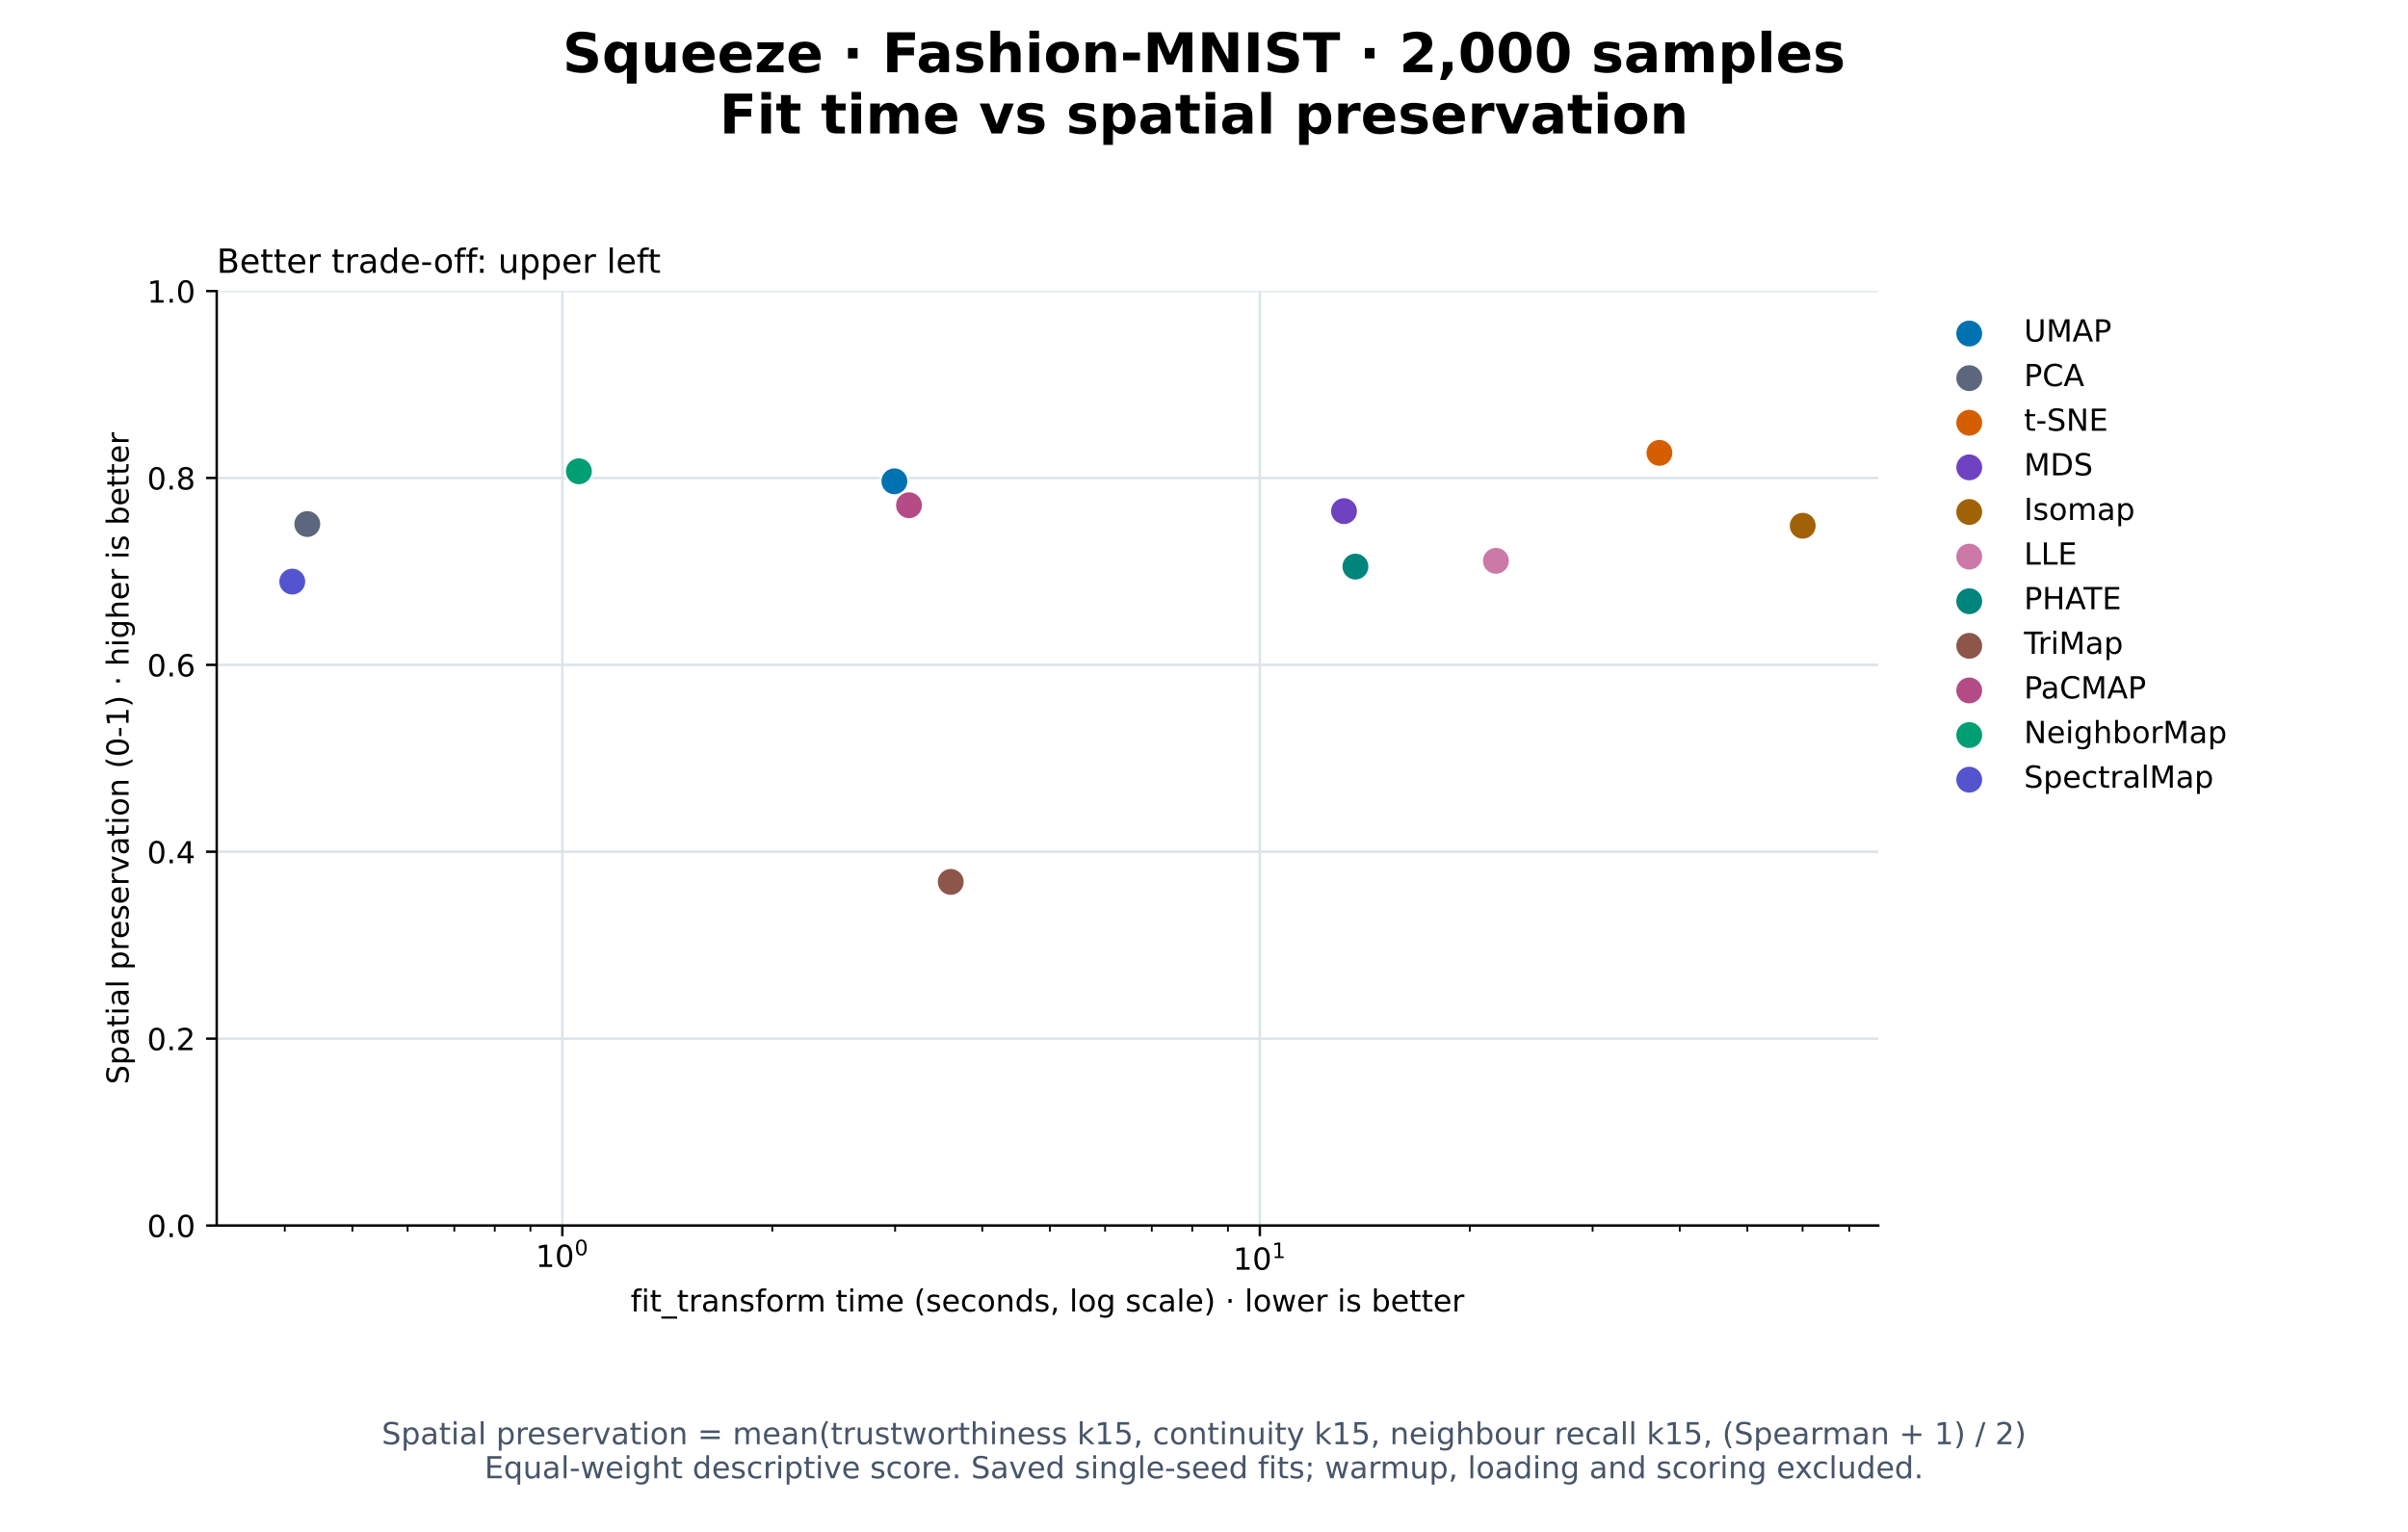
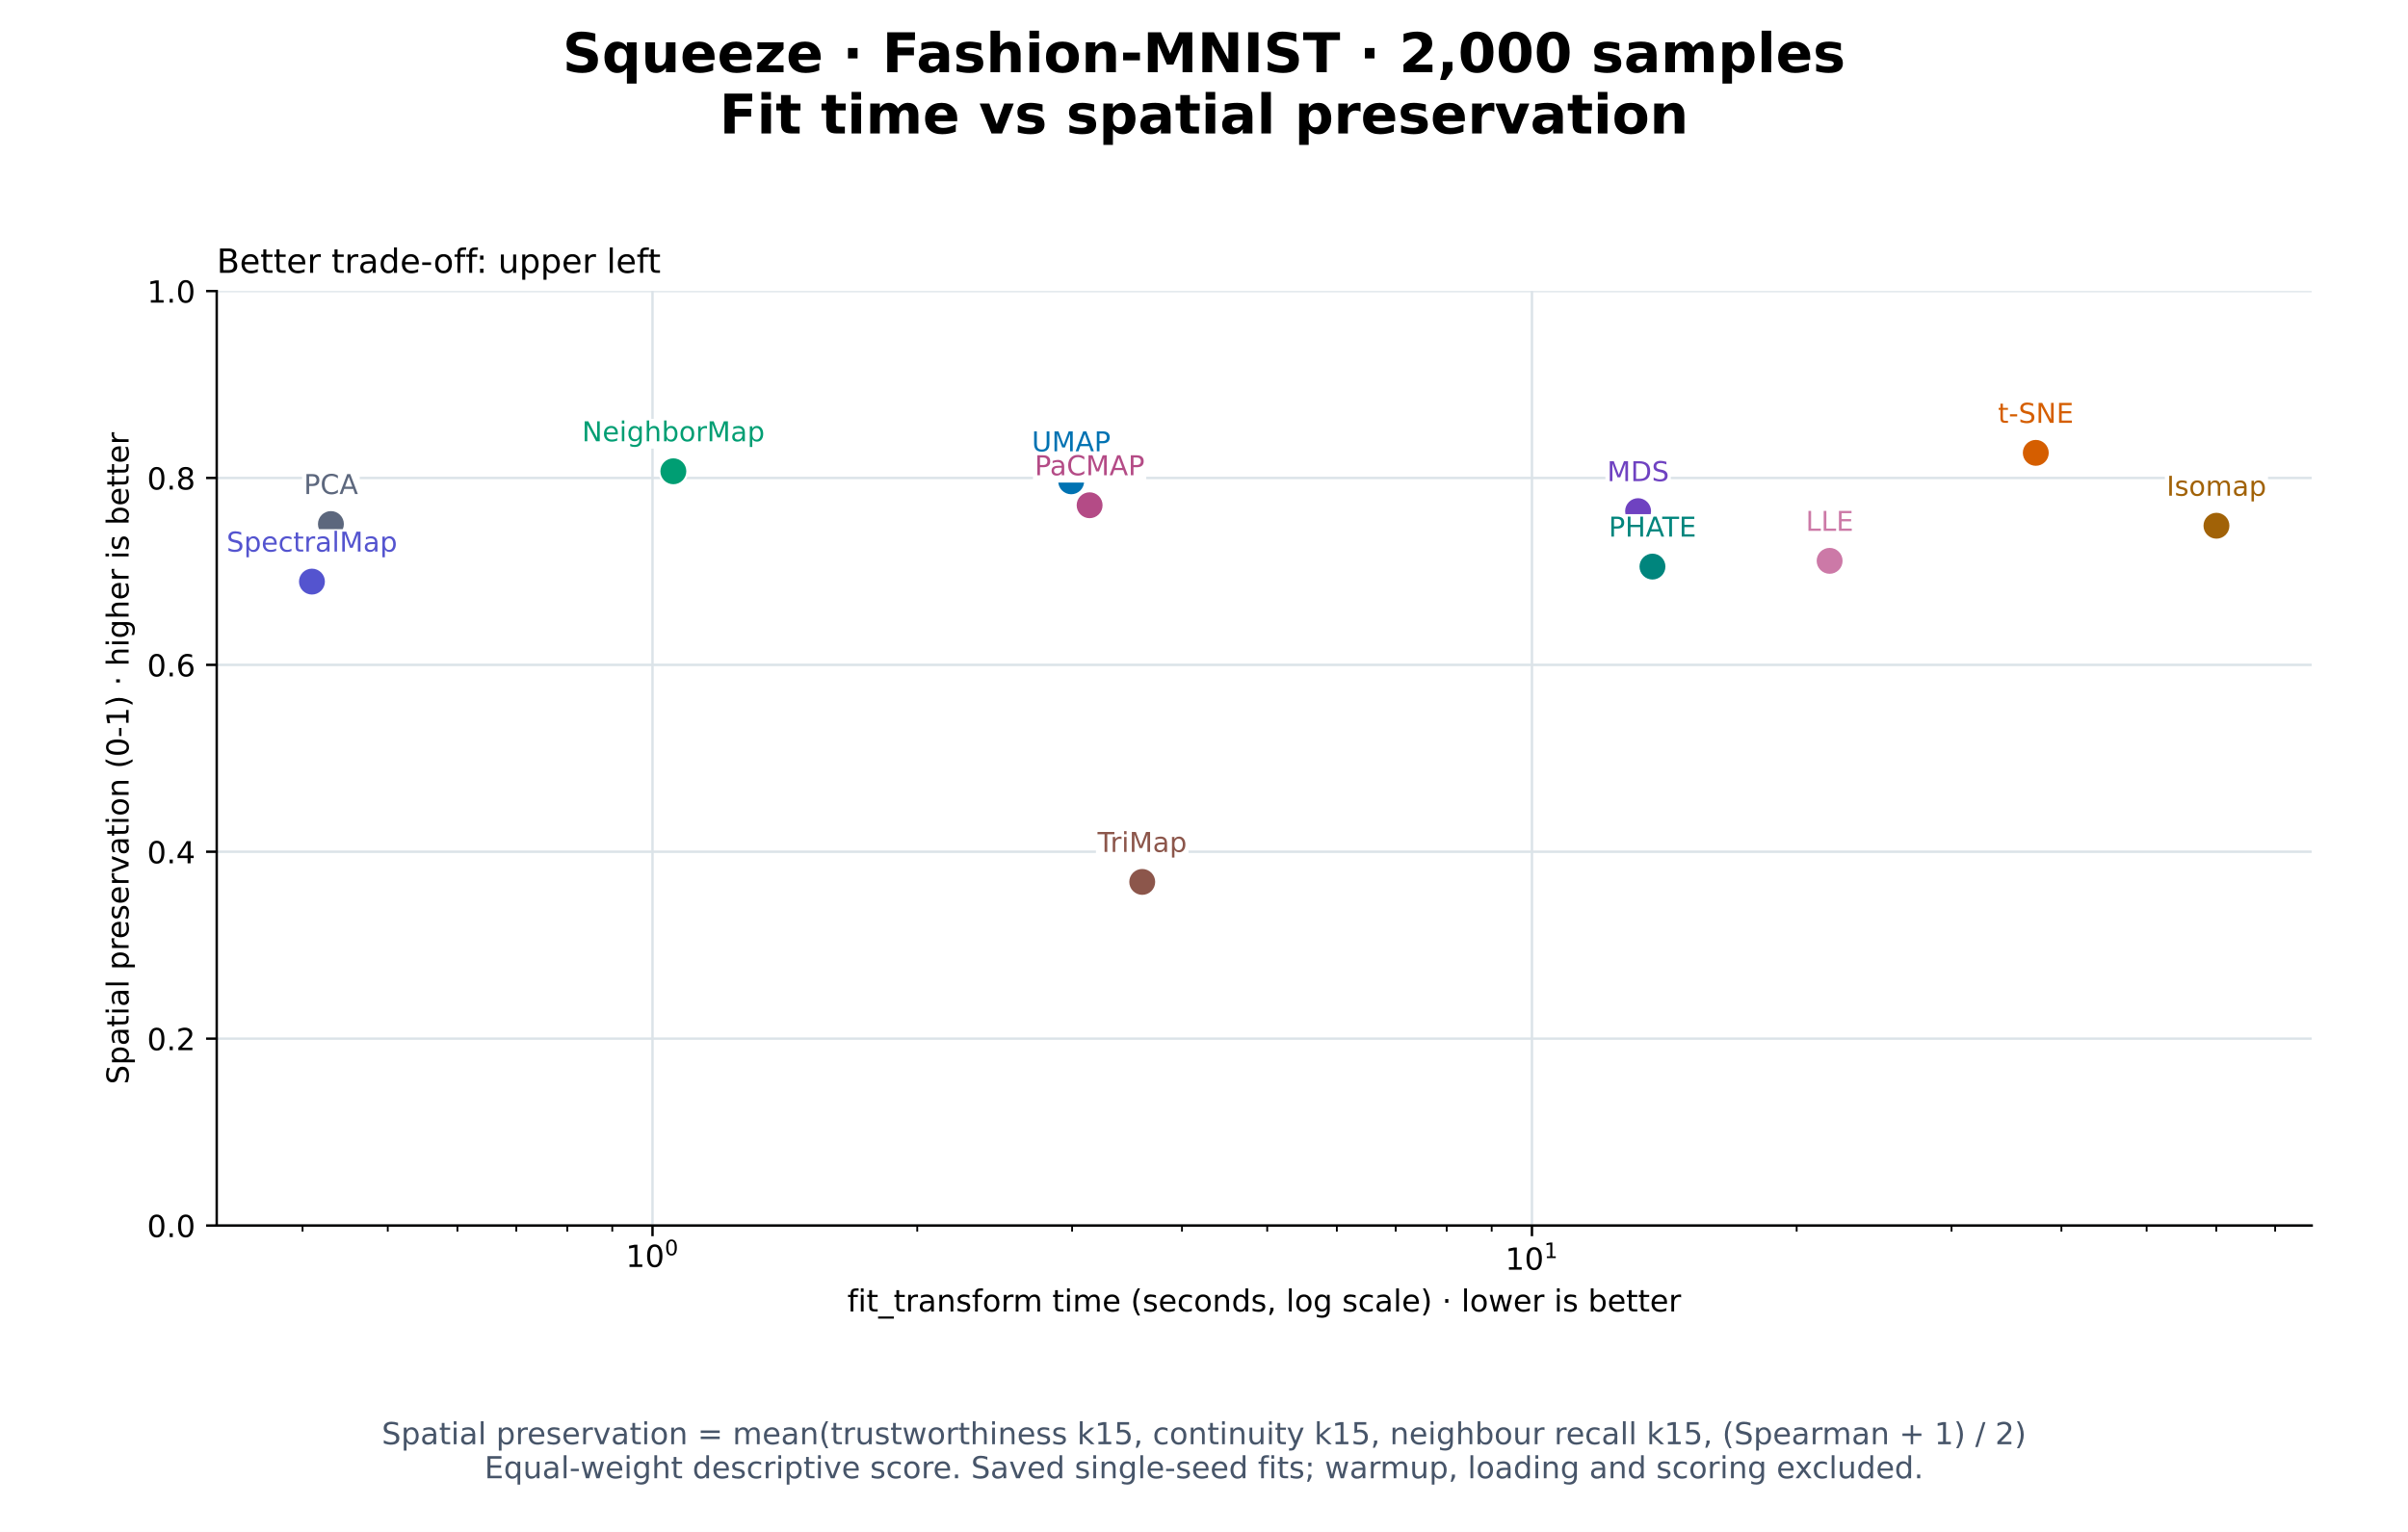
<svg xmlns="http://www.w3.org/2000/svg" xmlns:xlink="http://www.w3.org/1999/xlink" width="792pt" height="504pt" viewBox="0 0 792 504" version="1.1">
  <defs>
    <style type="text/css">*{stroke-linejoin: round; stroke-linecap: butt}</style>
  </defs>
  <g id="figure_1">
    <g id="patch_1">
      <path d="M 0 504 L 792 504 L 792 0 L 0 0 z " style="fill: #ffffff" />
    </g>
    <g id="axes_1">
      <g id="patch_2">
-         <path d="M 71.28 403.2 L 617.76 403.2 L 617.76 95.76 L 71.28 95.76 z " style="fill: #ffffff" />
+         <path d="M 71.28 403.2 L 760.32 403.2 L 760.32 95.76 L 71.28 95.76 z " style="fill: #ffffff" />
      </g>
      <g id="matplotlib.axis_1">
        <g id="xtick_1">
          <g id="line2d_1">
-             <path d="M 184.959 403.2 L 184.959 95.76 " clip-path="url(#pfb9a35d093)" style="fill: none; stroke: #dbe3e8; stroke-width: 0.8; stroke-linecap: square" />
+             <path d="M 214.614 403.2 L 214.614 95.76 " clip-path="url(#p359caa0f3c)" style="fill: none; stroke: #dbe3e8; stroke-width: 0.8; stroke-linecap: square" />
          </g>
          <g id="line2d_2">
            <defs>
              <path id="m7a612e7535" d="M 0 0 L 0 3.5 " style="stroke: #000000; stroke-width: 0.8" />
            </defs>
            <g>
-               <use xlink:href="#m7a612e7535" x="184.959" y="403.2" style="stroke: #000000; stroke-width: 0.8" />
+               <use xlink:href="#m7a612e7535" x="214.614" y="403.2" style="stroke: #000000; stroke-width: 0.8" />
            </g>
          </g>
          <g id="text_1">
-             <g transform="translate(176.1586 417.7984)">
+             <g transform="translate(205.8139 417.7984)">
              <text>
                <tspan x="0" y="-0.977" style="font-size: 10px; font-family: 'DejaVu Sans'">1</tspan>
                <tspan x="6.362" y="-0.977" style="font-size: 10px; font-family: 'DejaVu Sans'">0</tspan>
                <tspan x="12.82" y="-4.805" style="font-size: 7px; font-family: 'DejaVu Sans'">0</tspan>
              </text>
            </g>
          </g>
        </g>
        <g id="xtick_2">
          <g id="line2d_3">
-             <path d="M 414.362 403.2 L 414.362 95.76 " clip-path="url(#pfb9a35d093)" style="fill: none; stroke: #dbe3e8; stroke-width: 0.8; stroke-linecap: square" />
+             <path d="M 503.862 403.2 L 503.862 95.76 " clip-path="url(#p359caa0f3c)" style="fill: none; stroke: #dbe3e8; stroke-width: 0.8; stroke-linecap: square" />
          </g>
          <g id="line2d_4">
            <g>
-               <use xlink:href="#m7a612e7535" x="414.362" y="403.2" style="stroke: #000000; stroke-width: 0.8" />
+               <use xlink:href="#m7a612e7535" x="503.862" y="403.2" style="stroke: #000000; stroke-width: 0.8" />
            </g>
          </g>
          <g id="text_2">
-             <g transform="translate(405.5621 417.7984)">
+             <g transform="translate(495.0617 417.7984)">
              <text>
                <tspan x="0" y="-0.064" style="font-size: 10px; font-family: 'DejaVu Sans'">1</tspan>
                <tspan x="6.362" y="-0.064" style="font-size: 10px; font-family: 'DejaVu Sans'">0</tspan>
                <tspan x="12.82" y="-3.892" style="font-size: 7px; font-family: 'DejaVu Sans'">1</tspan>
              </text>
            </g>
          </g>
        </g>
        <g id="xtick_3">
          <g id="line2d_5">
            <defs>
              <path id="m24baf98e20" d="M 0 0 L 0 2 " style="stroke: #000000; stroke-width: 0.6" />
            </defs>
            <g>
-               <use xlink:href="#m24baf98e20" x="93.67" y="403.2" style="stroke: #000000; stroke-width: 0.6" />
+               <use xlink:href="#m24baf98e20" x="99.511" y="403.2" style="stroke: #000000; stroke-width: 0.6" />
            </g>
          </g>
        </g>
        <g id="xtick_4">
          <g id="line2d_6">
            <g>
-               <use xlink:href="#m24baf98e20" x="115.901" y="403.2" style="stroke: #000000; stroke-width: 0.6" />
+               <use xlink:href="#m24baf98e20" x="127.542" y="403.2" style="stroke: #000000; stroke-width: 0.6" />
            </g>
          </g>
        </g>
        <g id="xtick_5">
          <g id="line2d_7">
            <g>
-               <use xlink:href="#m24baf98e20" x="134.066" y="403.2" style="stroke: #000000; stroke-width: 0.6" />
+               <use xlink:href="#m24baf98e20" x="150.445" y="403.2" style="stroke: #000000; stroke-width: 0.6" />
            </g>
          </g>
        </g>
        <g id="xtick_6">
          <g id="line2d_8">
            <g>
-               <use xlink:href="#m24baf98e20" x="149.424" y="403.2" style="stroke: #000000; stroke-width: 0.6" />
+               <use xlink:href="#m24baf98e20" x="169.809" y="403.2" style="stroke: #000000; stroke-width: 0.6" />
            </g>
          </g>
        </g>
        <g id="xtick_7">
          <g id="line2d_9">
            <g>
-               <use xlink:href="#m24baf98e20" x="162.727" y="403.2" style="stroke: #000000; stroke-width: 0.6" />
+               <use xlink:href="#m24baf98e20" x="186.583" y="403.2" style="stroke: #000000; stroke-width: 0.6" />
            </g>
          </g>
        </g>
        <g id="xtick_8">
          <g id="line2d_10">
            <g>
-               <use xlink:href="#m24baf98e20" x="174.462" y="403.2" style="stroke: #000000; stroke-width: 0.6" />
+               <use xlink:href="#m24baf98e20" x="201.379" y="403.2" style="stroke: #000000; stroke-width: 0.6" />
            </g>
          </g>
        </g>
        <g id="xtick_9">
          <g id="line2d_11">
            <g>
-               <use xlink:href="#m24baf98e20" x="254.016" y="403.2" style="stroke: #000000; stroke-width: 0.6" />
+               <use xlink:href="#m24baf98e20" x="301.686" y="403.2" style="stroke: #000000; stroke-width: 0.6" />
            </g>
          </g>
        </g>
        <g id="xtick_10">
          <g id="line2d_12">
            <g>
-               <use xlink:href="#m24baf98e20" x="294.412" y="403.2" style="stroke: #000000; stroke-width: 0.6" />
+               <use xlink:href="#m24baf98e20" x="352.62" y="403.2" style="stroke: #000000; stroke-width: 0.6" />
            </g>
          </g>
        </g>
        <g id="xtick_11">
          <g id="line2d_13">
            <g>
-               <use xlink:href="#m24baf98e20" x="323.073" y="403.2" style="stroke: #000000; stroke-width: 0.6" />
+               <use xlink:href="#m24baf98e20" x="388.758" y="403.2" style="stroke: #000000; stroke-width: 0.6" />
            </g>
          </g>
        </g>
        <g id="xtick_12">
          <g id="line2d_14">
            <g>
-               <use xlink:href="#m24baf98e20" x="345.305" y="403.2" style="stroke: #000000; stroke-width: 0.6" />
+               <use xlink:href="#m24baf98e20" x="416.789" y="403.2" style="stroke: #000000; stroke-width: 0.6" />
            </g>
          </g>
        </g>
        <g id="xtick_13">
          <g id="line2d_15">
            <g>
-               <use xlink:href="#m24baf98e20" x="363.469" y="403.2" style="stroke: #000000; stroke-width: 0.6" />
+               <use xlink:href="#m24baf98e20" x="439.692" y="403.2" style="stroke: #000000; stroke-width: 0.6" />
            </g>
          </g>
        </g>
        <g id="xtick_14">
          <g id="line2d_16">
            <g>
-               <use xlink:href="#m24baf98e20" x="378.827" y="403.2" style="stroke: #000000; stroke-width: 0.6" />
+               <use xlink:href="#m24baf98e20" x="459.057" y="403.2" style="stroke: #000000; stroke-width: 0.6" />
            </g>
          </g>
        </g>
        <g id="xtick_15">
          <g id="line2d_17">
            <g>
-               <use xlink:href="#m24baf98e20" x="392.131" y="403.2" style="stroke: #000000; stroke-width: 0.6" />
+               <use xlink:href="#m24baf98e20" x="475.831" y="403.2" style="stroke: #000000; stroke-width: 0.6" />
            </g>
          </g>
        </g>
        <g id="xtick_16">
          <g id="line2d_18">
            <g>
-               <use xlink:href="#m24baf98e20" x="403.865" y="403.2" style="stroke: #000000; stroke-width: 0.6" />
+               <use xlink:href="#m24baf98e20" x="490.626" y="403.2" style="stroke: #000000; stroke-width: 0.6" />
            </g>
          </g>
        </g>
        <g id="xtick_17">
          <g id="line2d_19">
            <g>
-               <use xlink:href="#m24baf98e20" x="483.419" y="403.2" style="stroke: #000000; stroke-width: 0.6" />
+               <use xlink:href="#m24baf98e20" x="590.934" y="403.2" style="stroke: #000000; stroke-width: 0.6" />
            </g>
          </g>
        </g>
        <g id="xtick_18">
          <g id="line2d_20">
            <g>
-               <use xlink:href="#m24baf98e20" x="523.815" y="403.2" style="stroke: #000000; stroke-width: 0.6" />
+               <use xlink:href="#m24baf98e20" x="641.868" y="403.2" style="stroke: #000000; stroke-width: 0.6" />
            </g>
          </g>
        </g>
        <g id="xtick_19">
          <g id="line2d_21">
            <g>
-               <use xlink:href="#m24baf98e20" x="552.477" y="403.2" style="stroke: #000000; stroke-width: 0.6" />
+               <use xlink:href="#m24baf98e20" x="678.006" y="403.2" style="stroke: #000000; stroke-width: 0.6" />
            </g>
          </g>
        </g>
        <g id="xtick_20">
          <g id="line2d_22">
            <g>
-               <use xlink:href="#m24baf98e20" x="574.708" y="403.2" style="stroke: #000000; stroke-width: 0.6" />
+               <use xlink:href="#m24baf98e20" x="706.037" y="403.2" style="stroke: #000000; stroke-width: 0.6" />
            </g>
          </g>
        </g>
        <g id="xtick_21">
          <g id="line2d_23">
            <g>
-               <use xlink:href="#m24baf98e20" x="592.873" y="403.2" style="stroke: #000000; stroke-width: 0.6" />
+               <use xlink:href="#m24baf98e20" x="728.94" y="403.2" style="stroke: #000000; stroke-width: 0.6" />
            </g>
          </g>
        </g>
        <g id="xtick_22">
          <g id="line2d_24">
            <g>
-               <use xlink:href="#m24baf98e20" x="608.23" y="403.2" style="stroke: #000000; stroke-width: 0.6" />
+               <use xlink:href="#m24baf98e20" x="748.305" y="403.2" style="stroke: #000000; stroke-width: 0.6" />
            </g>
          </g>
        </g>
        <g id="text_3">
-           <text style="font-size: 10px; font-family: 'DejaVu Sans'; text-anchor: middle" x="344.52" y="431.477" transform="rotate(-0 344.52 431.4766)">fit_transform time (seconds, log scale) · lower is better</text>
+           <text style="font-size: 10px; font-family: 'DejaVu Sans'; text-anchor: middle" x="415.8" y="431.477" transform="rotate(-0 415.8 431.4766)">fit_transform time (seconds, log scale) · lower is better</text>
        </g>
      </g>
      <g id="matplotlib.axis_2">
        <g id="ytick_1">
          <g id="line2d_25">
-             <path d="M 71.28 403.2 L 617.76 403.2 " clip-path="url(#pfb9a35d093)" style="fill: none; stroke: #dbe3e8; stroke-width: 0.8; stroke-linecap: square" />
+             <path d="M 71.28 403.2 L 760.32 403.2 " clip-path="url(#p359caa0f3c)" style="fill: none; stroke: #dbe3e8; stroke-width: 0.8; stroke-linecap: square" />
          </g>
          <g id="line2d_26">
            <defs>
              <path id="m8ee0e57bef" d="M 0 0 L -3.5 0 " style="stroke: #000000; stroke-width: 0.8" />
            </defs>
            <g>
              <use xlink:href="#m8ee0e57bef" x="71.28" y="403.2" style="stroke: #000000; stroke-width: 0.8" />
            </g>
          </g>
          <g id="text_4">
            <text style="font-size: 10px; font-family: 'DejaVu Sans'; text-anchor: end" x="64.28" y="406.999" transform="rotate(-0 64.28 406.9992)">0.0</text>
          </g>
        </g>
        <g id="ytick_2">
          <g id="line2d_27">
-             <path d="M 71.28 341.712 L 617.76 341.712 " clip-path="url(#pfb9a35d093)" style="fill: none; stroke: #dbe3e8; stroke-width: 0.8; stroke-linecap: square" />
+             <path d="M 71.28 341.712 L 760.32 341.712 " clip-path="url(#p359caa0f3c)" style="fill: none; stroke: #dbe3e8; stroke-width: 0.8; stroke-linecap: square" />
          </g>
          <g id="line2d_28">
            <g>
              <use xlink:href="#m8ee0e57bef" x="71.28" y="341.712" style="stroke: #000000; stroke-width: 0.8" />
            </g>
          </g>
          <g id="text_5">
            <text style="font-size: 10px; font-family: 'DejaVu Sans'; text-anchor: end" x="64.28" y="345.511" transform="rotate(-0 64.28 345.5112)">0.2</text>
          </g>
        </g>
        <g id="ytick_3">
          <g id="line2d_29">
-             <path d="M 71.28 280.224 L 617.76 280.224 " clip-path="url(#pfb9a35d093)" style="fill: none; stroke: #dbe3e8; stroke-width: 0.8; stroke-linecap: square" />
+             <path d="M 71.28 280.224 L 760.32 280.224 " clip-path="url(#p359caa0f3c)" style="fill: none; stroke: #dbe3e8; stroke-width: 0.8; stroke-linecap: square" />
          </g>
          <g id="line2d_30">
            <g>
              <use xlink:href="#m8ee0e57bef" x="71.28" y="280.224" style="stroke: #000000; stroke-width: 0.8" />
            </g>
          </g>
          <g id="text_6">
            <text style="font-size: 10px; font-family: 'DejaVu Sans'; text-anchor: end" x="64.28" y="284.023" transform="rotate(-0 64.28 284.0232)">0.4</text>
          </g>
        </g>
        <g id="ytick_4">
          <g id="line2d_31">
-             <path d="M 71.28 218.736 L 617.76 218.736 " clip-path="url(#pfb9a35d093)" style="fill: none; stroke: #dbe3e8; stroke-width: 0.8; stroke-linecap: square" />
+             <path d="M 71.28 218.736 L 760.32 218.736 " clip-path="url(#p359caa0f3c)" style="fill: none; stroke: #dbe3e8; stroke-width: 0.8; stroke-linecap: square" />
          </g>
          <g id="line2d_32">
            <g>
              <use xlink:href="#m8ee0e57bef" x="71.28" y="218.736" style="stroke: #000000; stroke-width: 0.8" />
            </g>
          </g>
          <g id="text_7">
            <text style="font-size: 10px; font-family: 'DejaVu Sans'; text-anchor: end" x="64.28" y="222.535" transform="rotate(-0 64.28 222.5352)">0.6</text>
          </g>
        </g>
        <g id="ytick_5">
          <g id="line2d_33">
-             <path d="M 71.28 157.248 L 617.76 157.248 " clip-path="url(#pfb9a35d093)" style="fill: none; stroke: #dbe3e8; stroke-width: 0.8; stroke-linecap: square" />
+             <path d="M 71.28 157.248 L 760.32 157.248 " clip-path="url(#p359caa0f3c)" style="fill: none; stroke: #dbe3e8; stroke-width: 0.8; stroke-linecap: square" />
          </g>
          <g id="line2d_34">
            <g>
              <use xlink:href="#m8ee0e57bef" x="71.28" y="157.248" style="stroke: #000000; stroke-width: 0.8" />
            </g>
          </g>
          <g id="text_8">
            <text style="font-size: 10px; font-family: 'DejaVu Sans'; text-anchor: end" x="64.28" y="161.047" transform="rotate(-0 64.28 161.0472)">0.8</text>
          </g>
        </g>
        <g id="ytick_6">
          <g id="line2d_35">
-             <path d="M 71.28 95.76 L 617.76 95.76 " clip-path="url(#pfb9a35d093)" style="fill: none; stroke: #dbe3e8; stroke-width: 0.8; stroke-linecap: square" />
+             <path d="M 71.28 95.76 L 760.32 95.76 " clip-path="url(#p359caa0f3c)" style="fill: none; stroke: #dbe3e8; stroke-width: 0.8; stroke-linecap: square" />
          </g>
          <g id="line2d_36">
            <g>
              <use xlink:href="#m8ee0e57bef" x="71.28" y="95.76" style="stroke: #000000; stroke-width: 0.8" />
            </g>
          </g>
          <g id="text_9">
            <text style="font-size: 10px; font-family: 'DejaVu Sans'; text-anchor: end" x="64.28" y="99.559" transform="rotate(-0 64.28 99.55922)">1.0</text>
          </g>
        </g>
        <g id="text_10">
          <text style="font-size: 10px; font-family: 'DejaVu Sans'; text-anchor: middle" x="42.297" y="249.48" transform="rotate(-90 42.29719 249.48)">Spatial preservation (0-1) · higher is better</text>
        </g>
      </g>
      <g id="patch_3">
        <path d="M 71.28 403.2 L 71.28 95.76 " style="fill: none; stroke: #000000; stroke-width: 0.8; stroke-linejoin: miter; stroke-linecap: square" />
      </g>
      <g id="patch_4">
-         <path d="M 71.28 403.2 L 617.76 403.2 " style="fill: none; stroke: #000000; stroke-width: 0.8; stroke-linejoin: miter; stroke-linecap: square" />
+         <path d="M 71.28 403.2 L 760.32 403.2 " style="fill: none; stroke: #000000; stroke-width: 0.8; stroke-linejoin: miter; stroke-linecap: square" />
      </g>
      <g id="PathCollection_1">
        <defs>
          <path id="m59867c5ed1" d="M 0 4.61 C 1.223 4.61 2.395 4.124 3.26 3.26 C 4.124 2.395 4.61 1.223 4.61 0 C 4.61 -1.223 4.124 -2.395 3.26 -3.26 C 2.395 -4.124 1.223 -4.61 0 -4.61 C -1.223 -4.61 -2.395 -4.124 -3.26 -3.26 C -4.124 -2.395 -4.61 -1.223 -4.61 0 C -4.61 1.223 -4.124 2.395 -3.26 3.26 C -2.395 4.124 -1.223 4.61 0 4.61 z " style="stroke: #ffffff; stroke-width: 0.7" />
        </defs>
-         <g clip-path="url(#pfb9a35d093)">
-           <use xlink:href="#m59867c5ed1" x="294.171" y="158.35" style="fill: #0072b2; stroke: #ffffff; stroke-width: 0.7" />
+         <g clip-path="url(#p359caa0f3c)">
+           <use xlink:href="#m59867c5ed1" x="352.317" y="158.35" style="fill: #0072b2; stroke: #ffffff; stroke-width: 0.7" />
        </g>
      </g>
      <g id="PathCollection_2">
        <defs>
          <path id="m7ef0dbe7bd" d="M 0 4.61 C 1.223 4.61 2.395 4.124 3.26 3.26 C 4.124 2.395 4.61 1.223 4.61 0 C 4.61 -1.223 4.124 -2.395 3.26 -3.26 C 2.395 -4.124 1.223 -4.61 0 -4.61 C -1.223 -4.61 -2.395 -4.124 -3.26 -3.26 C -4.124 -2.395 -4.61 -1.223 -4.61 0 C -4.61 1.223 -4.124 2.395 -3.26 3.26 C -2.395 4.124 -1.223 4.61 0 4.61 z " style="stroke: #ffffff; stroke-width: 0.7" />
        </defs>
-         <g clip-path="url(#pfb9a35d093)">
-           <use xlink:href="#m7ef0dbe7bd" x="101.068" y="172.41" style="fill: #5c677d; stroke: #ffffff; stroke-width: 0.7" />
+         <g clip-path="url(#p359caa0f3c)">
+           <use xlink:href="#m7ef0dbe7bd" x="108.839" y="172.41" style="fill: #5c677d; stroke: #ffffff; stroke-width: 0.7" />
        </g>
      </g>
      <g id="PathCollection_3">
        <defs>
          <path id="m1bc986d6cd" d="M 0 4.61 C 1.223 4.61 2.395 4.124 3.26 3.26 C 4.124 2.395 4.61 1.223 4.61 0 C 4.61 -1.223 4.124 -2.395 3.26 -3.26 C 2.395 -4.124 1.223 -4.61 0 -4.61 C -1.223 -4.61 -2.395 -4.124 -3.26 -3.26 C -4.124 -2.395 -4.61 -1.223 -4.61 0 C -4.61 1.223 -4.124 2.395 -3.26 3.26 C -2.395 4.124 -1.223 4.61 0 4.61 z " style="stroke: #ffffff; stroke-width: 0.7" />
        </defs>
-         <g clip-path="url(#pfb9a35d093)">
-           <use xlink:href="#m1bc986d6cd" x="545.792" y="148.988" style="fill: #d55e00; stroke: #ffffff; stroke-width: 0.7" />
+         <g clip-path="url(#p359caa0f3c)">
+           <use xlink:href="#m1bc986d6cd" x="669.577" y="148.988" style="fill: #d55e00; stroke: #ffffff; stroke-width: 0.7" />
        </g>
      </g>
      <g id="PathCollection_4">
        <defs>
          <path id="mb45ac91f49" d="M 0 4.61 C 1.223 4.61 2.395 4.124 3.26 3.26 C 4.124 2.395 4.61 1.223 4.61 0 C 4.61 -1.223 4.124 -2.395 3.26 -3.26 C 2.395 -4.124 1.223 -4.61 0 -4.61 C -1.223 -4.61 -2.395 -4.124 -3.26 -3.26 C -4.124 -2.395 -4.61 -1.223 -4.61 0 C -4.61 1.223 -4.124 2.395 -3.26 3.26 C -2.395 4.124 -1.223 4.61 0 4.61 z " style="stroke: #ffffff; stroke-width: 0.7" />
        </defs>
-         <g clip-path="url(#pfb9a35d093)">
-           <use xlink:href="#mb45ac91f49" x="442.05" y="168.165" style="fill: #6f42c1; stroke: #ffffff; stroke-width: 0.7" />
+         <g clip-path="url(#p359caa0f3c)">
+           <use xlink:href="#mb45ac91f49" x="538.773" y="168.165" style="fill: #6f42c1; stroke: #ffffff; stroke-width: 0.7" />
        </g>
      </g>
      <g id="PathCollection_5">
        <defs>
          <path id="m184abe2903" d="M 0 4.61 C 1.223 4.61 2.395 4.124 3.26 3.26 C 4.124 2.395 4.61 1.223 4.61 0 C 4.61 -1.223 4.124 -2.395 3.26 -3.26 C 2.395 -4.124 1.223 -4.61 0 -4.61 C -1.223 -4.61 -2.395 -4.124 -3.26 -3.26 C -4.124 -2.395 -4.61 -1.223 -4.61 0 C -4.61 1.223 -4.124 2.395 -3.26 3.26 C -2.395 4.124 -1.223 4.61 0 4.61 z " style="stroke: #ffffff; stroke-width: 0.7" />
        </defs>
-         <g clip-path="url(#pfb9a35d093)">
-           <use xlink:href="#m184abe2903" x="592.92" y="172.966" style="fill: #a16207; stroke: #ffffff; stroke-width: 0.7" />
+         <g clip-path="url(#p359caa0f3c)">
+           <use xlink:href="#m184abe2903" x="729" y="172.966" style="fill: #a16207; stroke: #ffffff; stroke-width: 0.7" />
        </g>
      </g>
      <g id="PathCollection_6">
        <defs>
          <path id="me73b54c1d1" d="M 0 4.61 C 1.223 4.61 2.395 4.124 3.26 3.26 C 4.124 2.395 4.61 1.223 4.61 0 C 4.61 -1.223 4.124 -2.395 3.26 -3.26 C 2.395 -4.124 1.223 -4.61 0 -4.61 C -1.223 -4.61 -2.395 -4.124 -3.26 -3.26 C -4.124 -2.395 -4.61 -1.223 -4.61 0 C -4.61 1.223 -4.124 2.395 -3.26 3.26 C -2.395 4.124 -1.223 4.61 0 4.61 z " style="stroke: #ffffff; stroke-width: 0.7" />
        </defs>
-         <g clip-path="url(#pfb9a35d093)">
-           <use xlink:href="#me73b54c1d1" x="492.014" y="184.518" style="fill: #cc79a7; stroke: #ffffff; stroke-width: 0.7" />
+         <g clip-path="url(#p359caa0f3c)">
+           <use xlink:href="#me73b54c1d1" x="601.77" y="184.518" style="fill: #cc79a7; stroke: #ffffff; stroke-width: 0.7" />
        </g>
      </g>
      <g id="PathCollection_7">
        <defs>
          <path id="mce52cf0a92" d="M 0 4.61 C 1.223 4.61 2.395 4.124 3.26 3.26 C 4.124 2.395 4.61 1.223 4.61 0 C 4.61 -1.223 4.124 -2.395 3.26 -3.26 C 2.395 -4.124 1.223 -4.61 0 -4.61 C -1.223 -4.61 -2.395 -4.124 -3.26 -3.26 C -4.124 -2.395 -4.61 -1.223 -4.61 0 C -4.61 1.223 -4.124 2.395 -3.26 3.26 C -2.395 4.124 -1.223 4.61 0 4.61 z " style="stroke: #ffffff; stroke-width: 0.7" />
        </defs>
-         <g clip-path="url(#pfb9a35d093)">
-           <use xlink:href="#mce52cf0a92" x="445.799" y="186.408" style="fill: #00857d; stroke: #ffffff; stroke-width: 0.7" />
+         <g clip-path="url(#p359caa0f3c)">
+           <use xlink:href="#mce52cf0a92" x="543.5" y="186.408" style="fill: #00857d; stroke: #ffffff; stroke-width: 0.7" />
        </g>
      </g>
      <g id="PathCollection_8">
        <defs>
          <path id="m455f746002" d="M 0 4.61 C 1.223 4.61 2.395 4.124 3.26 3.26 C 4.124 2.395 4.61 1.223 4.61 0 C 4.61 -1.223 4.124 -2.395 3.26 -3.26 C 2.395 -4.124 1.223 -4.61 0 -4.61 C -1.223 -4.61 -2.395 -4.124 -3.26 -3.26 C -4.124 -2.395 -4.61 -1.223 -4.61 0 C -4.61 1.223 -4.124 2.395 -3.26 3.26 C -2.395 4.124 -1.223 4.61 0 4.61 z " style="stroke: #ffffff; stroke-width: 0.7" />
        </defs>
-         <g clip-path="url(#pfb9a35d093)">
-           <use xlink:href="#m455f746002" x="312.704" y="290.149" style="fill: #8c564b; stroke: #ffffff; stroke-width: 0.7" />
+         <g clip-path="url(#p359caa0f3c)">
+           <use xlink:href="#m455f746002" x="375.684" y="290.149" style="fill: #8c564b; stroke: #ffffff; stroke-width: 0.7" />
        </g>
      </g>
      <g id="PathCollection_9">
        <defs>
          <path id="m35c15372cc" d="M 0 4.61 C 1.223 4.61 2.395 4.124 3.26 3.26 C 4.124 2.395 4.61 1.223 4.61 0 C 4.61 -1.223 4.124 -2.395 3.26 -3.26 C 2.395 -4.124 1.223 -4.61 0 -4.61 C -1.223 -4.61 -2.395 -4.124 -3.26 -3.26 C -4.124 -2.395 -4.61 -1.223 -4.61 0 C -4.61 1.223 -4.124 2.395 -3.26 3.26 C -2.395 4.124 -1.223 4.61 0 4.61 z " style="stroke: #ffffff; stroke-width: 0.7" />
        </defs>
-         <g clip-path="url(#pfb9a35d093)">
-           <use xlink:href="#m35c15372cc" x="298.979" y="166.226" style="fill: #b44b86; stroke: #ffffff; stroke-width: 0.7" />
+         <g clip-path="url(#p359caa0f3c)">
+           <use xlink:href="#m35c15372cc" x="358.379" y="166.226" style="fill: #b44b86; stroke: #ffffff; stroke-width: 0.7" />
        </g>
      </g>
      <g id="PathCollection_10">
        <defs>
          <path id="mb766537254" d="M 0 4.61 C 1.223 4.61 2.395 4.124 3.26 3.26 C 4.124 2.395 4.61 1.223 4.61 0 C 4.61 -1.223 4.124 -2.395 3.26 -3.26 C 2.395 -4.124 1.223 -4.61 0 -4.61 C -1.223 -4.61 -2.395 -4.124 -3.26 -3.26 C -4.124 -2.395 -4.61 -1.223 -4.61 0 C -4.61 1.223 -4.124 2.395 -3.26 3.26 C -2.395 4.124 -1.223 4.61 0 4.61 z " style="stroke: #ffffff; stroke-width: 0.7" />
        </defs>
-         <g clip-path="url(#pfb9a35d093)">
-           <use xlink:href="#mb766537254" x="190.395" y="155.051" style="fill: #009e73; stroke: #ffffff; stroke-width: 0.7" />
+         <g clip-path="url(#p359caa0f3c)">
+           <use xlink:href="#mb766537254" x="221.468" y="155.051" style="fill: #009e73; stroke: #ffffff; stroke-width: 0.7" />
        </g>
      </g>
      <g id="PathCollection_11">
        <defs>
          <path id="m9a8d84f55f" d="M 0 4.61 C 1.223 4.61 2.395 4.124 3.26 3.26 C 4.124 2.395 4.61 1.223 4.61 0 C 4.61 -1.223 4.124 -2.395 3.26 -3.26 C 2.395 -4.124 1.223 -4.61 0 -4.61 C -1.223 -4.61 -2.395 -4.124 -3.26 -3.26 C -4.124 -2.395 -4.61 -1.223 -4.61 0 C -4.61 1.223 -4.124 2.395 -3.26 3.26 C -2.395 4.124 -1.223 4.61 0 4.61 z " style="stroke: #ffffff; stroke-width: 0.7" />
        </defs>
-         <g clip-path="url(#pfb9a35d093)">
-           <use xlink:href="#m9a8d84f55f" x="96.12" y="191.344" style="fill: #5454cf; stroke: #ffffff; stroke-width: 0.7" />
+         <g clip-path="url(#p359caa0f3c)">
+           <use xlink:href="#m9a8d84f55f" x="102.6" y="191.344" style="fill: #5454cf; stroke: #ffffff; stroke-width: 0.7" />
        </g>
      </g>
      <g id="text_11">
        <text style="font-size: 11px; font-family: 'DejaVu Sans'; text-anchor: start" x="71.28" y="89.76" transform="rotate(-0 71.28 89.76)">Better trade-off: upper left</text>
      </g>
-       <g id="legend_1">
-         <g id="PathCollection_12">
-           <g>
-             <use xlink:href="#m59867c5ed1" x="647.69" y="109.733" style="fill: #0072b2; stroke: #ffffff; stroke-width: 0.7" />
-           </g>
-         </g>
-         <g id="text_12">
-           <text style="font-size: 10px; font-family: 'DejaVu Sans'; text-anchor: start" x="665.69" y="112.358" transform="rotate(-0 665.6896 112.3584)">UMAP</text>
-         </g>
-         <g id="PathCollection_13">
-           <g>
-             <use xlink:href="#m7ef0dbe7bd" x="647.69" y="124.412" style="fill: #5c677d; stroke: #ffffff; stroke-width: 0.7" />
-           </g>
-         </g>
-         <g id="text_13">
-           <text style="font-size: 10px; font-family: 'DejaVu Sans'; text-anchor: start" x="665.69" y="127.037" transform="rotate(-0 665.6896 127.0366)">PCA</text>
-         </g>
-         <g id="PathCollection_14">
-           <g>
-             <use xlink:href="#m1bc986d6cd" x="647.69" y="139.09" style="fill: #d55e00; stroke: #ffffff; stroke-width: 0.7" />
-           </g>
-         </g>
-         <g id="text_14">
-           <text style="font-size: 10px; font-family: 'DejaVu Sans'; text-anchor: start" x="665.69" y="141.715" transform="rotate(-0 665.6896 141.7147)">t-SNE</text>
-         </g>
-         <g id="PathCollection_15">
-           <g>
-             <use xlink:href="#mb45ac91f49" x="647.69" y="153.768" style="fill: #6f42c1; stroke: #ffffff; stroke-width: 0.7" />
-           </g>
-         </g>
-         <g id="text_15">
-           <text style="font-size: 10px; font-family: 'DejaVu Sans'; text-anchor: start" x="665.69" y="156.393" transform="rotate(-0 665.6896 156.3928)">MDS</text>
-         </g>
-         <g id="PathCollection_16">
-           <g>
-             <use xlink:href="#m184abe2903" x="647.69" y="168.446" style="fill: #a16207; stroke: #ffffff; stroke-width: 0.7" />
-           </g>
-         </g>
-         <g id="text_16">
-           <text style="font-size: 10px; font-family: 'DejaVu Sans'; text-anchor: start" x="665.69" y="171.071" transform="rotate(-0 665.6896 171.0709)">Isomap</text>
-         </g>
-         <g id="PathCollection_17">
-           <g>
-             <use xlink:href="#me73b54c1d1" x="647.69" y="183.124" style="fill: #cc79a7; stroke: #ffffff; stroke-width: 0.7" />
-           </g>
-         </g>
-         <g id="text_17">
-           <text style="font-size: 10px; font-family: 'DejaVu Sans'; text-anchor: start" x="665.69" y="185.749" transform="rotate(-0 665.6896 185.7491)">LLE</text>
-         </g>
-         <g id="PathCollection_18">
-           <g>
-             <use xlink:href="#mce52cf0a92" x="647.69" y="197.802" style="fill: #00857d; stroke: #ffffff; stroke-width: 0.7" />
-           </g>
-         </g>
-         <g id="text_18">
-           <text style="font-size: 10px; font-family: 'DejaVu Sans'; text-anchor: start" x="665.69" y="200.427" transform="rotate(-0 665.6896 200.4272)">PHATE</text>
-         </g>
-         <g id="PathCollection_19">
-           <g>
-             <use xlink:href="#m455f746002" x="647.69" y="212.48" style="fill: #8c564b; stroke: #ffffff; stroke-width: 0.7" />
-           </g>
-         </g>
-         <g id="text_19">
-           <text style="font-size: 10px; font-family: 'DejaVu Sans'; text-anchor: start" x="665.69" y="215.105" transform="rotate(-0 665.6896 215.1053)">TriMap</text>
-         </g>
-         <g id="PathCollection_20">
-           <g>
-             <use xlink:href="#m35c15372cc" x="647.69" y="227.158" style="fill: #b44b86; stroke: #ffffff; stroke-width: 0.7" />
-           </g>
-         </g>
-         <g id="text_20">
-           <text style="font-size: 10px; font-family: 'DejaVu Sans'; text-anchor: start" x="665.69" y="229.783" transform="rotate(-0 665.6896 229.7834)">PaCMAP</text>
-         </g>
-         <g id="PathCollection_21">
-           <g>
-             <use xlink:href="#mb766537254" x="647.69" y="241.837" style="fill: #009e73; stroke: #ffffff; stroke-width: 0.7" />
-           </g>
-         </g>
-         <g id="text_21">
-           <text style="font-size: 10px; font-family: 'DejaVu Sans'; text-anchor: start" x="665.69" y="244.462" transform="rotate(-0 665.6896 244.4616)">NeighborMap</text>
-         </g>
-         <g id="PathCollection_22">
-           <g>
-             <use xlink:href="#m9a8d84f55f" x="647.69" y="256.515" style="fill: #5454cf; stroke: #ffffff; stroke-width: 0.7" />
-           </g>
-         </g>
-         <g id="text_22">
-           <text style="font-size: 10px; font-family: 'DejaVu Sans'; text-anchor: start" x="665.69" y="259.14" transform="rotate(-0 665.6896 259.1397)">SpectralMap</text>
-         </g>
+       <g id="text_12">
+         <g id="patch_5">
+           <path d="M 338.809 150.89 L 365.824 150.89 L 365.824 141.1 L 338.809 141.1 z " style="fill: #ffffff" />
+         </g>
+         <text style="font-size: 9px; font-family: 'DejaVu Sans'; text-anchor: middle; fill: #0072b2" x="352.317" y="148.479" transform="rotate(-0 352.3166 148.4787)">UMAP</text>
+       </g>
+       <g id="text_13">
+         <g id="patch_6">
+           <path d="M 99.365 164.95 L 118.313 164.95 L 118.313 155.159 L 99.365 155.159 z " style="fill: #ffffff" />
+         </g>
+         <text style="font-size: 9px; font-family: 'DejaVu Sans'; text-anchor: middle; fill: #5c677d" x="108.839" y="162.538" transform="rotate(-0 108.8394 162.538)">PCA</text>
+       </g>
+       <g id="text_14">
+         <g id="patch_7">
+           <path d="M 656.583 141.528 L 682.572 141.528 L 682.572 131.737 L 656.583 131.737 z " style="fill: #ffffff" />
+         </g>
+         <text style="font-size: 9px; font-family: 'DejaVu Sans'; text-anchor: middle; fill: #d55e00" x="669.577" y="139.116" transform="rotate(-0 669.5771 139.1159)">t-SNE</text>
+       </g>
+       <g id="text_15">
+         <g id="patch_8">
+           <path d="M 528.028 160.705 L 549.517 160.705 L 549.517 150.915 L 528.028 150.915 z " style="fill: #ffffff" />
+         </g>
+         <text style="font-size: 9px; font-family: 'DejaVu Sans'; text-anchor: middle; fill: #6f42c1" x="538.773" y="158.293" transform="rotate(-0 538.7726 158.2933)">MDS</text>
+       </g>
+       <g id="text_16">
+         <g id="patch_9">
+           <path d="M 712.037 165.506 L 745.963 165.506 L 745.963 155.716 L 712.037 155.716 z " style="fill: #ffffff" />
+         </g>
+         <text style="font-size: 9px; font-family: 'DejaVu Sans'; text-anchor: middle; fill: #a16207" x="729" y="163.095" transform="rotate(-0 729 163.0945)">Isomap</text>
+       </g>
+       <g id="text_17">
+         <g id="patch_10">
+           <path d="M 593.372 177.058 L 610.168 177.058 L 610.168 167.267 L 593.372 167.267 z " style="fill: #ffffff" />
+         </g>
+         <text style="font-size: 9px; font-family: 'DejaVu Sans'; text-anchor: middle; fill: #cc79a7" x="601.77" y="174.646" transform="rotate(-0 601.7701 174.6459)">LLE</text>
+       </g>
+       <g id="text_18">
+         <g id="patch_11">
+           <path d="M 528.541 178.948 L 558.459 178.948 L 558.459 169.158 L 528.541 169.158 z " style="fill: #ffffff" />
+         </g>
+         <text style="font-size: 9px; font-family: 'DejaVu Sans'; text-anchor: middle; fill: #00857d" x="543.5" y="176.537" transform="rotate(-0 543.4999 176.5366)">PHATE</text>
+       </g>
+       <g id="text_19">
+         <g id="patch_12">
+           <path d="M 360.462 282.689 L 390.906 282.689 L 390.906 272.899 L 360.462 272.899 z " style="fill: #ffffff" />
+         </g>
+         <text style="font-size: 9px; font-family: 'DejaVu Sans'; text-anchor: middle; fill: #8c564b" x="375.684" y="280.277" transform="rotate(-0 375.6845 280.2771)">TriMap</text>
+       </g>
+       <g id="text_20">
+         <g id="patch_13">
+           <path d="M 339.754 158.766 L 377.004 158.766 L 377.004 148.976 L 339.754 148.976 z " style="fill: #ffffff" />
+         </g>
+         <text style="font-size: 9px; font-family: 'DejaVu Sans'; text-anchor: middle; fill: #b44b86" x="358.379" y="156.355" transform="rotate(-0 358.3793 156.3545)">PaCMAP</text>
+       </g>
+       <g id="text_21">
+         <g id="patch_14">
+           <path d="M 190.876 147.591 L 252.059 147.591 L 252.059 137.801 L 190.876 137.801 z " style="fill: #ffffff" />
+         </g>
+         <text style="font-size: 9px; font-family: 'DejaVu Sans'; text-anchor: middle; fill: #009e73" x="221.468" y="145.18" transform="rotate(-0 221.4679 145.1797)">NeighborMap</text>
+       </g>
+       <g id="text_22">
+         <g id="patch_15">
+           <path d="M 73.984 183.884 L 131.216 183.884 L 131.216 174.094 L 73.984 174.094 z " style="fill: #ffffff" />
+         </g>
+         <text style="font-size: 9px; font-family: 'DejaVu Sans'; text-anchor: middle; fill: #5454cf" x="102.6" y="181.473" transform="rotate(-0 102.6 181.4727)">SpectralMap</text>
      </g>
    </g>
    <g id="text_23">
      <text style="font-weight: 700; font-size: 18px; font-family: 'DejaVu Sans'" transform="translate(185.0273 23.75719)">Squeeze · Fashion-MNIST · 2,000 samples</text>
      <text style="font-weight: 700; font-size: 18px; font-family: 'DejaVu Sans'" transform="translate(236.6198 43.91325)">Fit time vs spatial preservation</text>
    </g>
    <g id="text_24">
      <text style="font-size: 10px; font-family: 'DejaVu Sans'; fill: #475569" transform="translate(125.5523 475.1622)">Spatial preservation = mean(trustworthiness k15, continuity k15, neighbour recall k15, (Spearman + 1) / 2)</text>
      <text style="font-size: 10px; font-family: 'DejaVu Sans'; fill: #475569" transform="translate(159.3445 486.36)">Equal-weight descriptive score. Saved single-seed fits; warmup, loading and scoring excluded.</text>
    </g>
  </g>
  <defs>
-     <clipPath id="pfb9a35d093">
-       <rect x="71.28" y="95.76" width="546.48" height="307.44" />
+     <clipPath id="p359caa0f3c">
+       <rect x="71.28" y="95.76" width="689.04" height="307.44" />
    </clipPath>
  </defs>
</svg>
